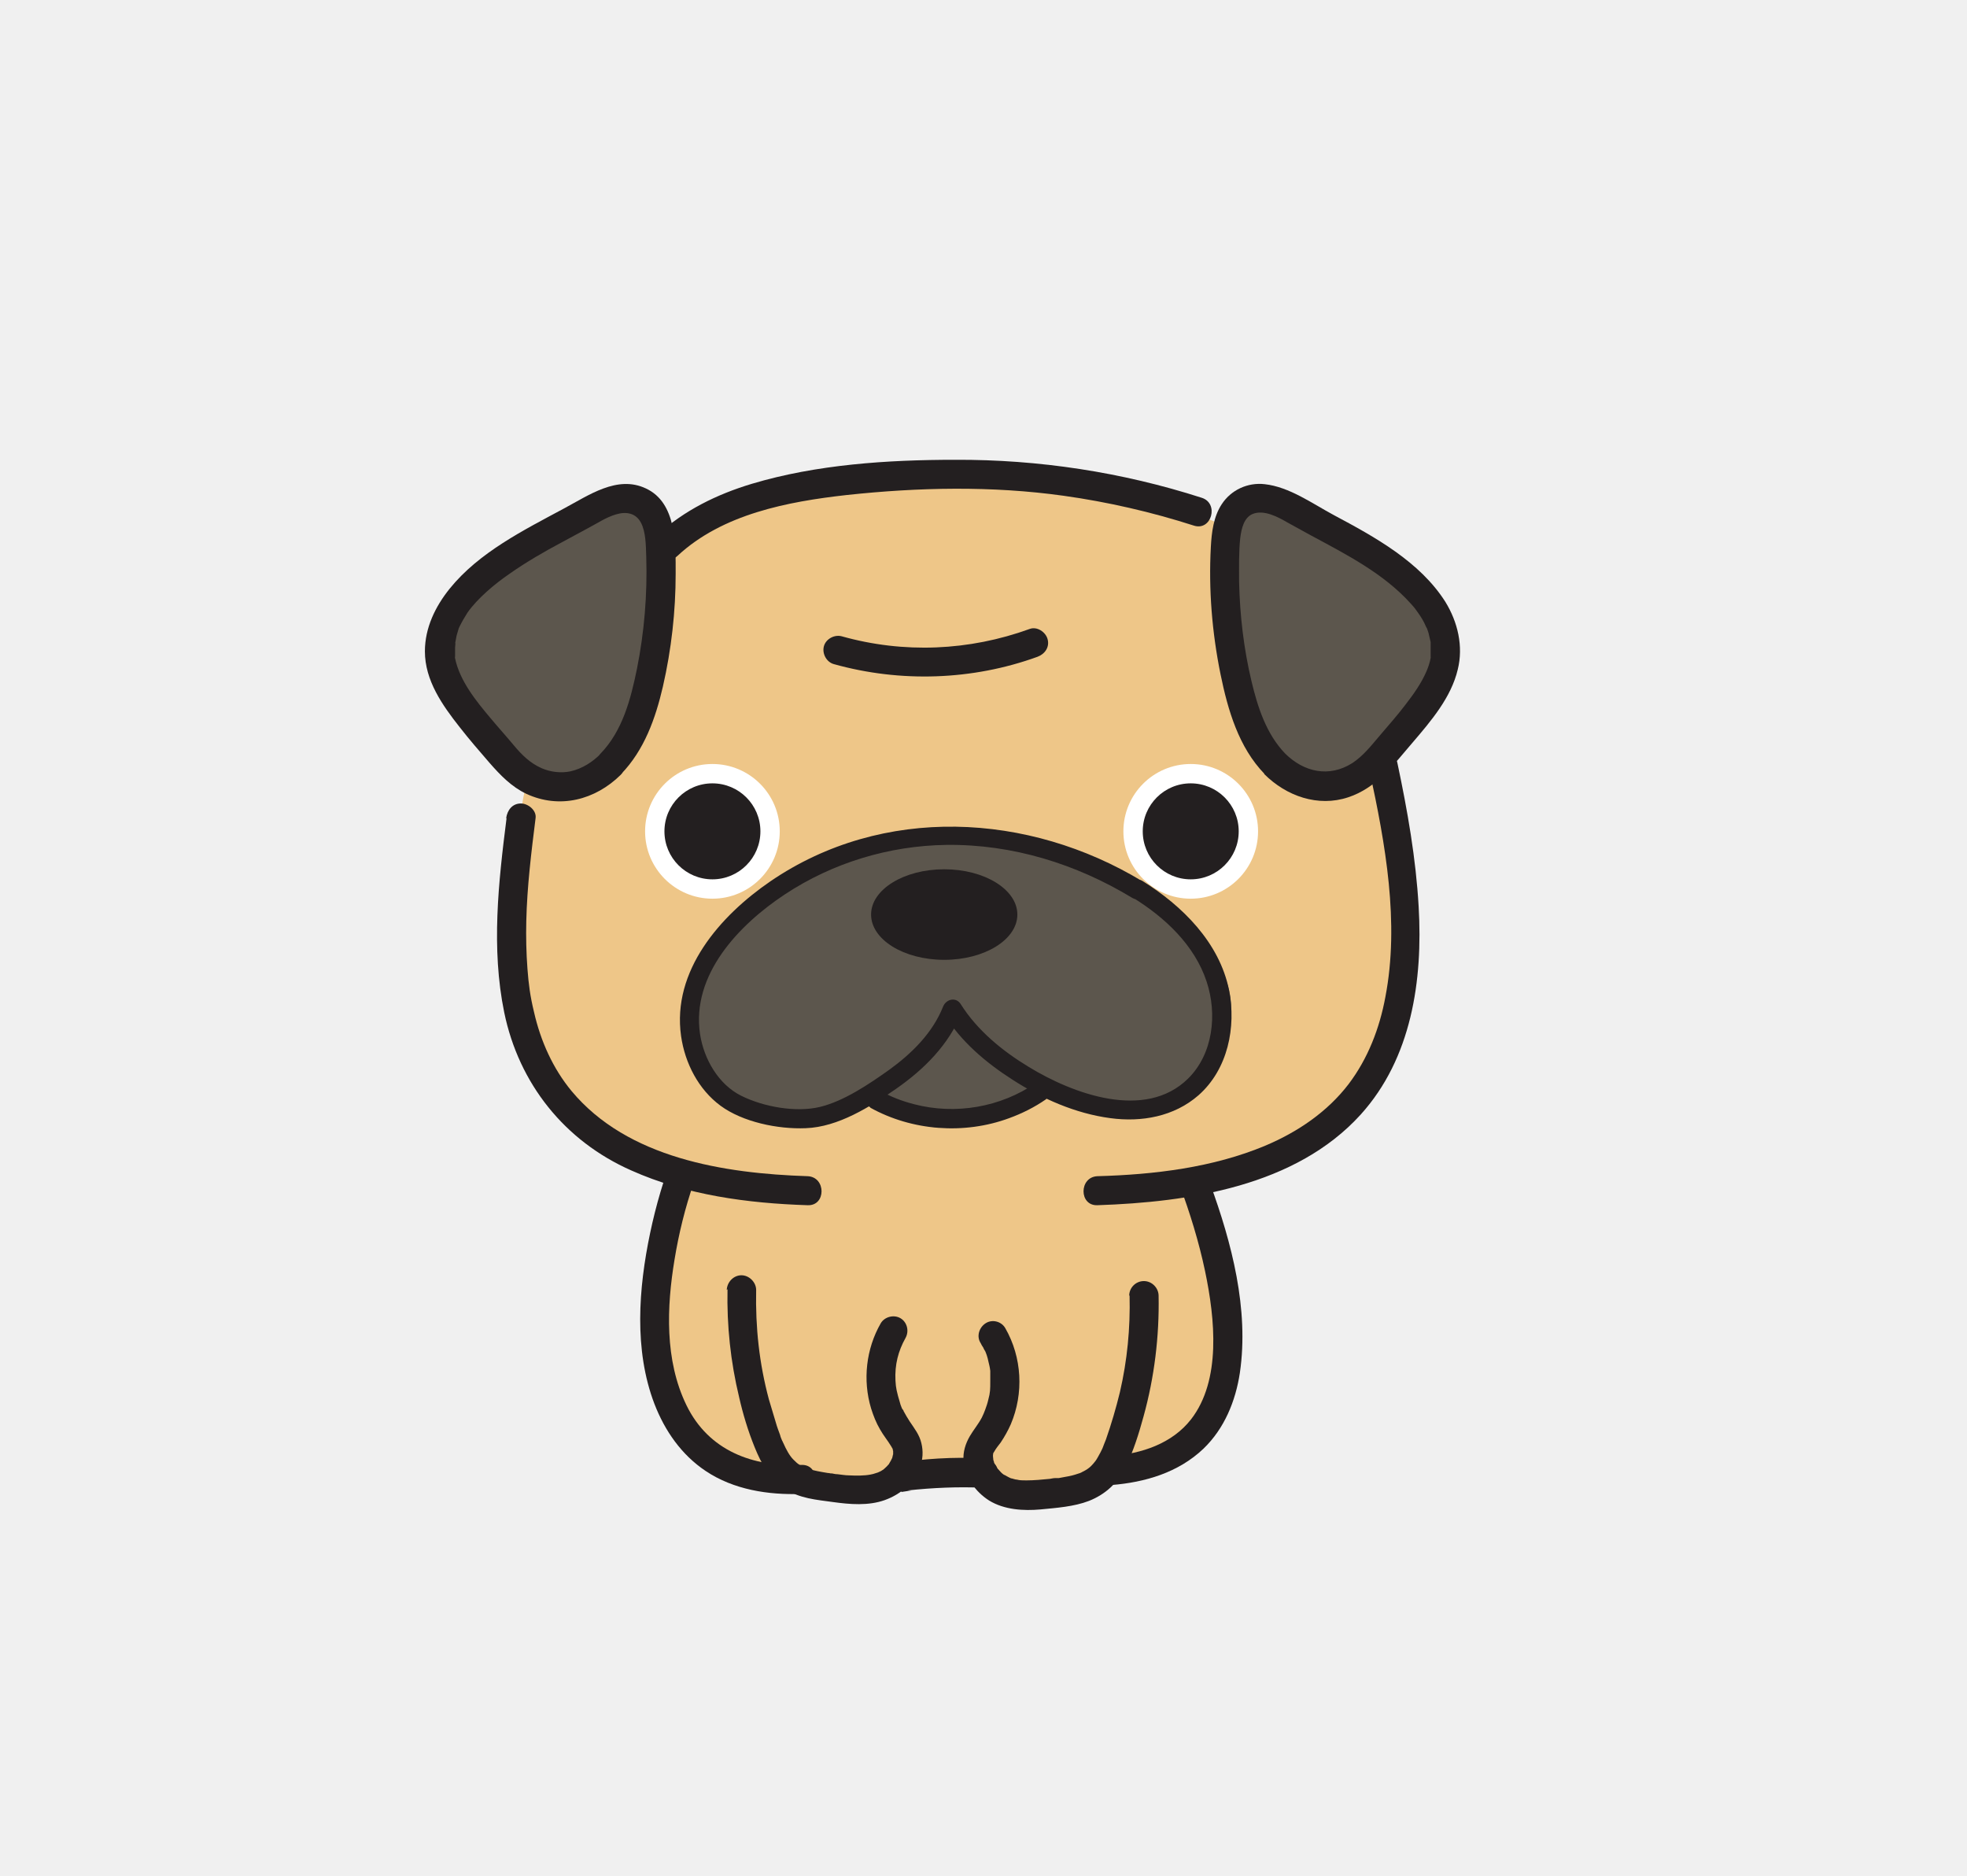
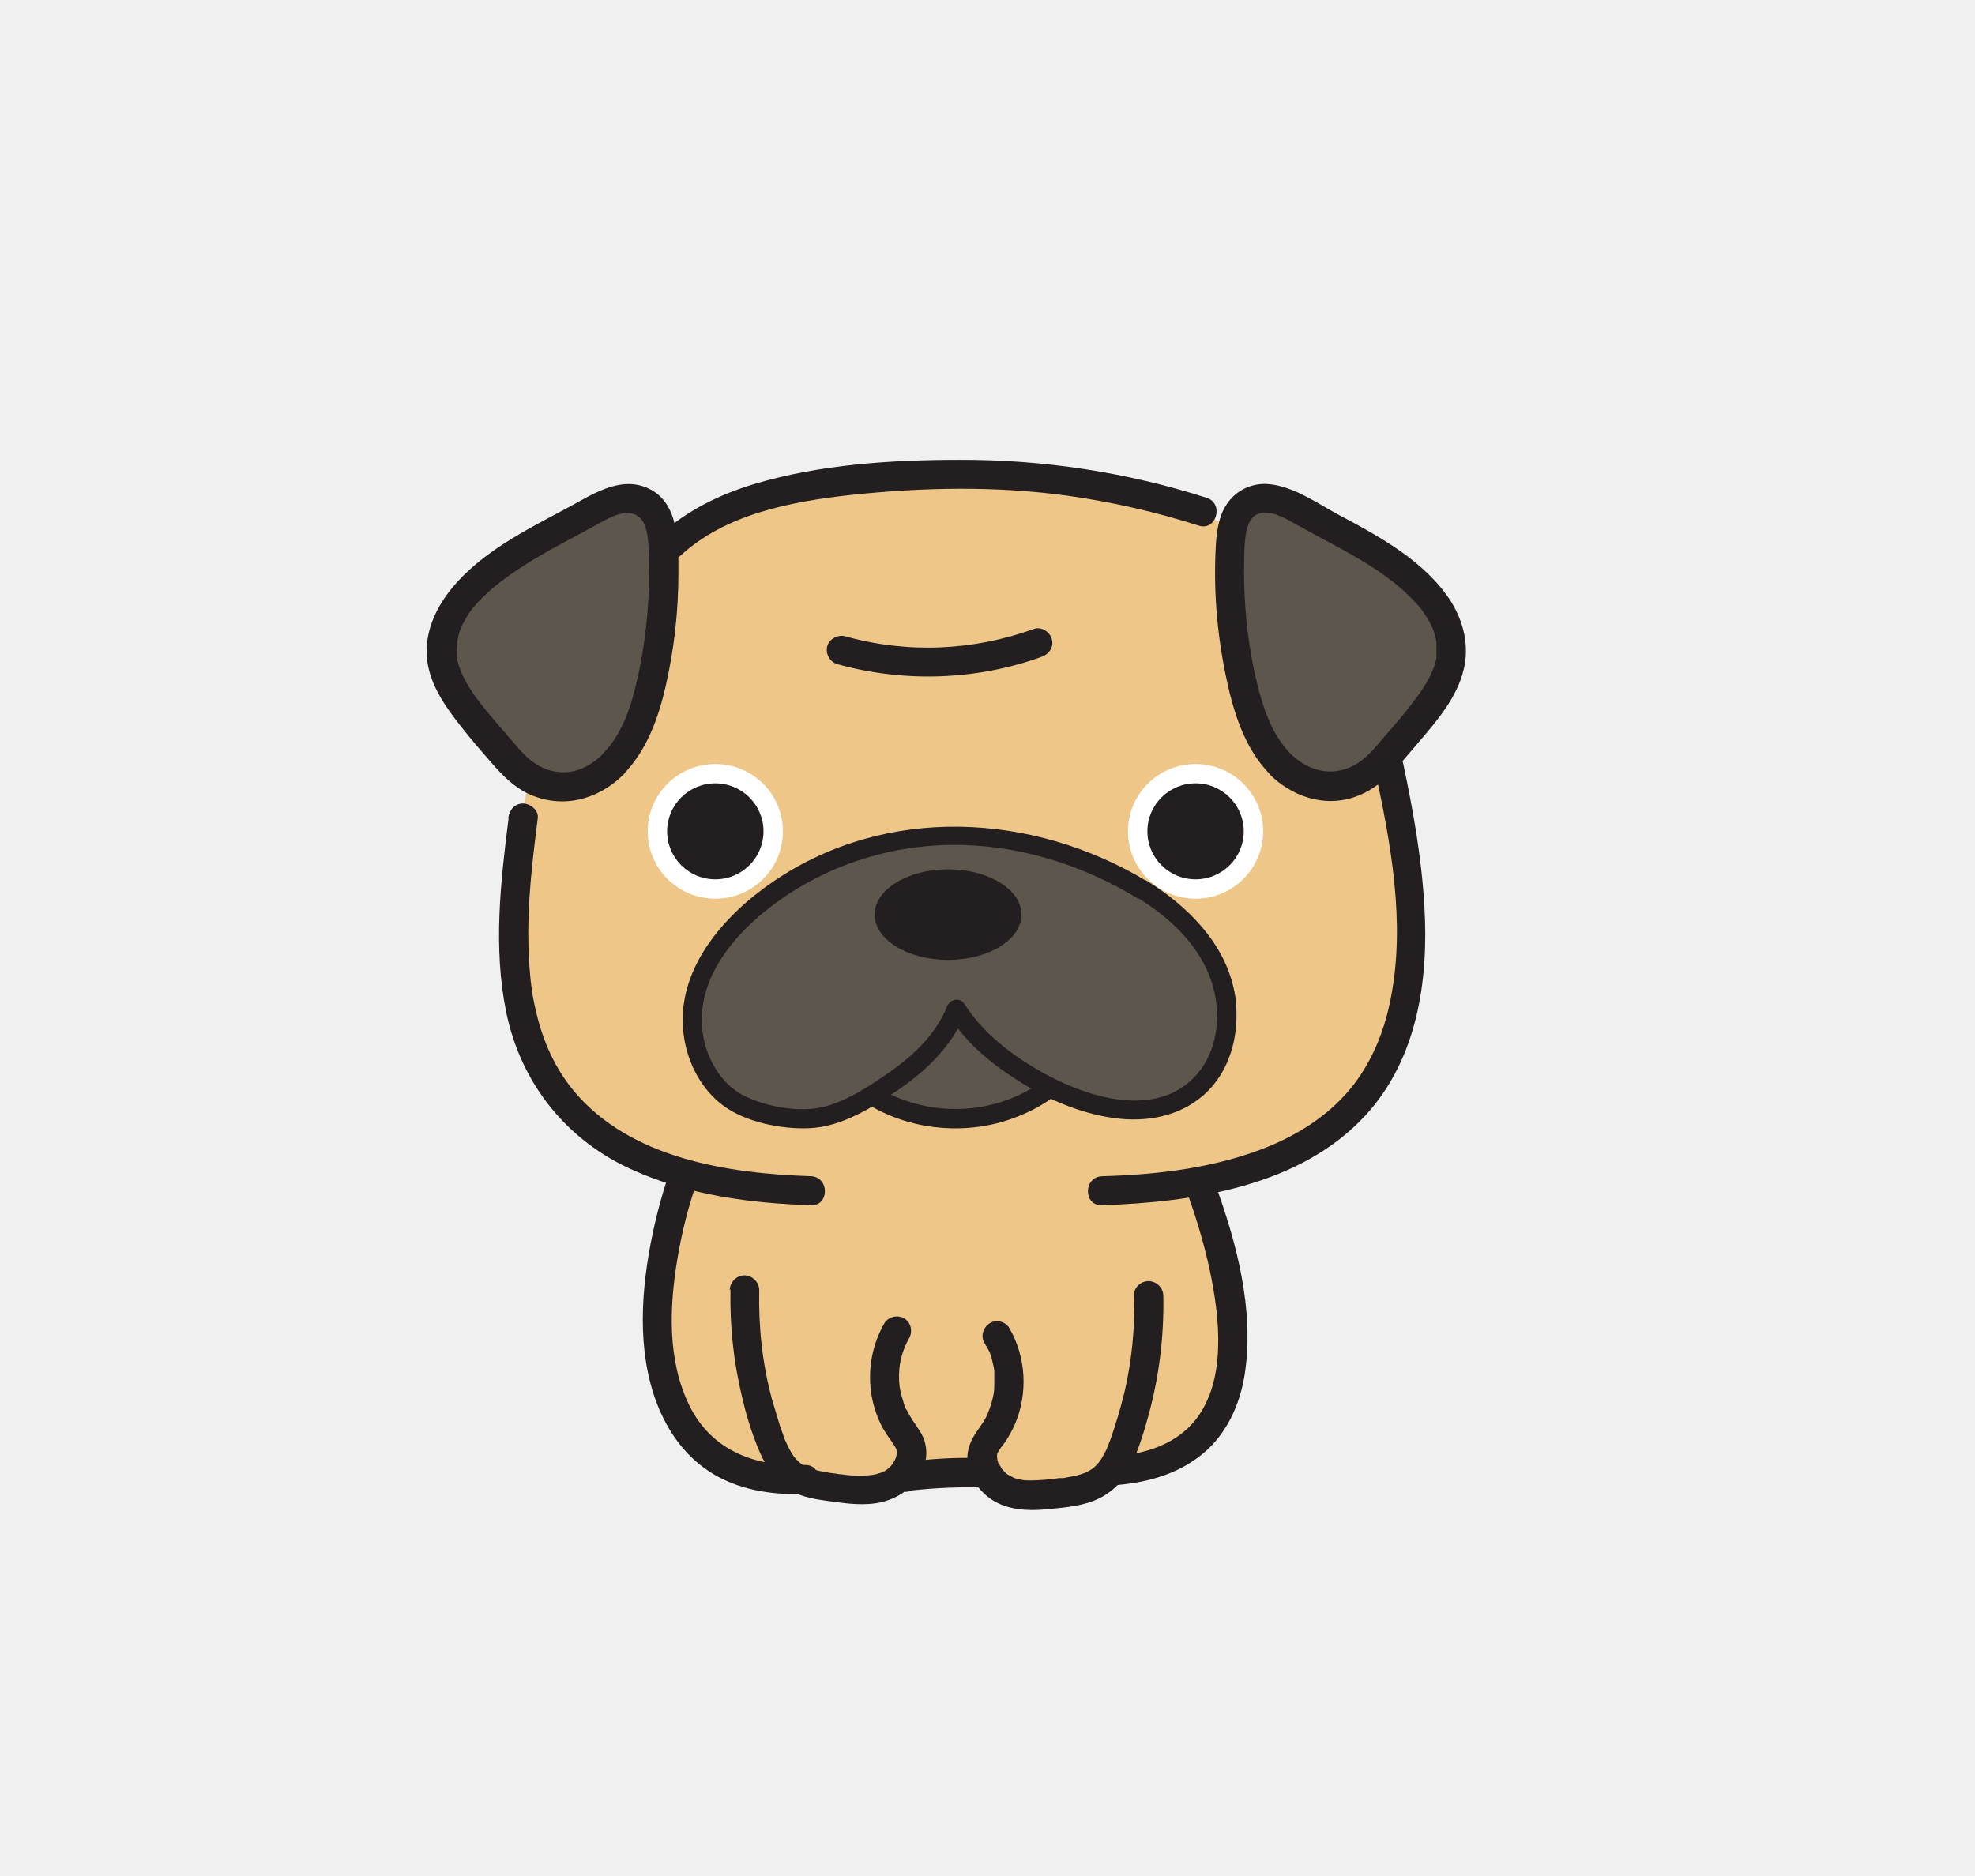
- <svg xmlns="http://www.w3.org/2000/svg" id="dog" version="1.1" viewBox="0 0 50.83 48.47">
-   <defs>
-     <style>
-       .st0 {
-         fill: #231f20;
-       }
- 
-       .st1 {
-         fill: #fff;
-       }
- 
-       .st2 {
-         fill: #5c564d;
-       }
- 
-       .st3 {
-         fill: #eec688;
-       }
-     </style>
-   </defs>
-   <g>
-     <g>
-       <path class="st3" d="M31.29,31.72c-.24-.76-.55-1.5-.83-2.15-.15-.34-.35-1.03-.66-1.25-1.08-1.64-2.91-2.78-4.86-3-2.02-.23-4.12.5-5.56,1.93-1.7,1.7-2.51,4.65-2.45,6.99.03,1.11.28,2.33,1.12,3.13.41.39.92.64,1.47.76.34.07.65.05.99.06.78.02,1.55.31,2.33.21.39-.05.71-.23,1.1-.27.45-.05.91-.13,1.33.05.26.11.41.29.72.37.32.09.65.12.98.09.45-.03.9-.16,1.29-.38.42-.23.78-.31,1.24-.47,2.78-.98,2.57-3.64,1.79-6.07Z" />
-       <g>
-         <path class="st0" d="M30.23,28.28c-1.32-2.09-3.69-3.43-6.17-3.38-2.15.04-4.33,1.08-5.58,2.86-.84,1.21-1.38,2.67-1.68,4.1s-.42,3.02.11,4.41c.27.7.7,1.32,1.33,1.74.72.48,1.61.62,2.47.59.48-.02.48-.77,0-.75-1.26.06-2.4-.37-2.97-1.54s-.51-2.55-.31-3.76c.22-1.35.66-2.68,1.35-3.86.9-1.55,2.45-2.57,4.21-2.91,2.55-.5,5.21.71,6.59,2.9.26.41.91.03.65-.38h0Z" />
-         <path class="st0" d="M29.57,28.6c.14.08.22.3.29.44.09.2.15.4.23.6.13.32.27.64.39.97.27.73.5,1.47.66,2.23.26,1.24.42,2.82-.36,3.83-.49.63-1.28.89-2.06.95-.48.04-.48.79,0,.75.87-.07,1.73-.32,2.38-.94.54-.52.83-1.23.94-1.96.24-1.64-.21-3.36-.77-4.89-.15-.4-.33-.82-.48-1.21-.2-.49-.35-1.13-.84-1.42-.42-.25-.79.4-.38.65h0Z" />
-       </g>
-     </g>
-     <g>
-       <path class="st0" d="M18.8,33.31c-.02.94.08,1.88.3,2.79.1.44.23.87.4,1.29s.38.81.77,1.07.83.29,1.26.35.91.1,1.33-.05.75-.44.91-.85c.08-.19.09-.42.04-.62-.05-.22-.18-.38-.3-.56-.06-.09-.11-.18-.16-.27,0-.02-.02-.04-.03-.05-.03-.05,0,0-.02-.04-.02-.05-.04-.1-.05-.15-.03-.1-.06-.2-.08-.3s-.02-.12-.03-.25c-.02-.41.07-.76.26-1.1.1-.18.04-.41-.13-.51s-.41-.04-.51.13c-.38.66-.47,1.47-.25,2.2.06.19.13.37.23.54.09.16.2.29.29.44.01.02.03.05.04.07,0,0-.01-.04,0,0,0,.02,0,.03.01.05,0,0,0-.06,0-.01,0,.04,0,.08,0,.12,0-.07-.01.03-.02.05,0,.02-.01.03-.02.05,0,0,.02-.05,0,0s-.04.07-.06.11c-.03.05.01,0-.03.04-.03.04-.07.07-.1.1-.05.04.01,0-.04.03-.03.02-.06.04-.09.05-.04.02-.02.01-.08.03-.05.02-.1.03-.15.04-.16.03-.36.03-.55.02-.1,0-.2-.02-.3-.03-.05,0-.09-.01-.14-.02-.03,0-.05,0-.08-.01.04,0-.01,0-.02,0-.18-.03-.37-.06-.55-.12-.02,0-.04-.01-.06-.02,0,0,.03.02,0,0s-.07-.04-.11-.06c-.08-.05-.1-.07-.18-.15-.1-.1-.19-.27-.26-.43.01.03-.02-.05-.03-.06-.02-.05-.04-.09-.05-.14-.04-.11-.08-.21-.11-.32-.06-.2-.12-.4-.18-.6-.25-.93-.35-1.86-.33-2.83,0-.2-.18-.38-.38-.38s-.37.17-.38.38h0Z" />
-       <path class="st0" d="M29.19,33.47c.02.85-.06,1.68-.25,2.5-.1.41-.22.82-.36,1.22-.03.07-.07.18-.09.23-.02.05-.08.16-.12.23-.05.09-.07.11-.12.17-.07.08-.11.11-.17.15-.03.02-.07.04-.11.06-.05.03,0,0-.06.03-.09.03-.18.06-.28.08-.09.02-.18.03-.27.05-.02,0-.04,0-.06,0,.05,0-.02,0-.02,0-.05,0-.1.01-.15.02-.2.02-.41.04-.61.04-.09,0-.17,0-.24-.02-.04,0-.09-.02-.13-.03-.02,0-.04-.01-.06-.02l-.04-.02s.02,0,0,0c-.03-.02-.06-.03-.09-.05-.02,0-.03-.02-.05-.03,0,0,.04.03,0,0s-.06-.06-.09-.09c-.01-.01-.02-.03-.04-.04-.04-.04.03.04,0,0-.02-.03-.04-.07-.07-.11-.03-.05,0,.02-.02-.04,0-.03-.02-.07-.03-.1.02.07,0-.04,0-.07,0-.07,0,.03,0-.04,0,0,.02-.06,0-.02,0-.02.02-.04.03-.06.05-.09.11-.16.17-.24.1-.15.19-.31.26-.47.34-.8.29-1.73-.14-2.48-.1-.18-.34-.24-.51-.13s-.24.34-.13.51c.02.04.04.08.07.12,0,.01.06.12.04.07.04.09.07.18.09.28.02.08.04.16.05.25,0-.06,0,0,0,.02,0,.03,0,.05,0,.08,0,.05,0,.1,0,.16,0,.21,0,.3-.05.48-.02.09-.05.18-.08.26-.04.1-.04.11-.09.21-.09.17-.21.31-.31.48-.11.19-.18.41-.16.63.04.43.3.8.66,1.03.39.24.89.27,1.33.23.41-.04.86-.07,1.25-.22.43-.17.75-.47.95-.88s.34-.86.46-1.3c.28-1.01.41-2.07.39-3.12,0-.2-.17-.38-.38-.38s-.38.17-.38.38h0Z" />
-     </g>
-     <path class="st0" d="M23.29,38.55c.09-.01.17-.03.26-.04h-.1c.65-.07,1.31-.1,1.96-.07.2,0,.38-.18.38-.38,0-.21-.16-.36-.38-.38-.78-.04-1.55.01-2.32.13-.09.01-.18.1-.22.17-.05.08-.07.2-.04.29s.09.18.17.22c.09.05.18.05.29.04h0Z" />
-   </g>
-   <g>
-     <path class="st3" d="M13.79,19.43c-.56,2.1-.68,4.32-.38,6.07.41,2.41,1.65,4.26,4.14,4.8,2.83.61,5.75.83,8.64.64,2.48-.16,5.07-.32,7.27-1.6.8-.46,1.53-1.06,2.02-1.84.61-.97.79-2.16.79-3.3,0-2.34-.72-4.63-1.64-6.79-.57-1.35-1.28-2.72-2.5-3.53-.78-.52-1.7-.76-2.62-.94-2.61-.53-5.29-.69-7.94-.46-1.19.1-2.39.29-3.45.81-2.2,1.09-3.61,3.53-4.32,6.15Z" />
-     <path class="st2" d="M12.25,14.87c-.44.42-.78,1-.77,1.61,0,.48.21.94.42,1.37.26.53.53,1.07.93,1.5s.95.77,1.54.79c.8.03,1.54-.53,1.95-1.22s.55-1.51.67-2.3c.15-.98.59-4.04-1.09-4-.55.01-1.18.71-1.63.98-.68.41-1.43.71-2.02,1.27Z" />
-     <path class="st2" d="M36.54,15.05c.44.42.78,1,.77,1.61,0,.48-.21.94-.42,1.37-.26.53-.53,1.07-.93,1.5s-.95.77-1.54.79c-.8.03-1.54-.53-1.95-1.22s-.55-1.51-.67-2.3c-.15-.98-.59-4.04,1.09-4,.55.01,1.18.71,1.63.98.68.41,1.43.71,2.02,1.27Z" />
-     <g>
-       <circle class="st1" cx="18.41" cy="21.48" r="1.74" />
-       <circle class="st0" cx="18.41" cy="21.48" r="1.24" />
-     </g>
-     <g>
-       <circle class="st1" cx="30.77" cy="21.48" r="1.74" />
-       <circle class="st0" cx="30.77" cy="21.48" r="1.24" />
-     </g>
-     <path class="st2" d="M17.97,25.82c-.18.87.18,1.82.87,2.39s1.65.76,2.52.55c.36-.09.72-.25,1.08-.19.26.04.49.18.73.29.92.42,2.04.36,2.9-.17.27-.16.52-.37.81-.46.66-.21,1.34.18,2.03.28.74.11,1.53-.16,2.06-.69,2.32-2.34-.66-4.58-2.68-5.36-1.18-.46-2.42-.81-3.68-.89-2.59-.15-6.06,1.42-6.64,4.24Z" />
-     <g>
-       <path class="st0" d="M17.51,14.36c1.16-1.08,2.85-1.4,4.37-1.57,1.86-.2,3.75-.24,5.61.02,1.14.16,2.27.42,3.36.77.46.15.66-.58.2-.72-2.05-.66-4.21-.99-6.37-.98-1.74,0-3.58.12-5.25.62-.9.27-1.76.69-2.45,1.33-.35.33.18.86.53.53h0Z" />
-       <path class="st0" d="M15.53,19.47c-.22.22-.48.39-.79.46-.24.05-.51.02-.74-.08-.3-.13-.52-.35-.72-.59s-.4-.46-.6-.7c-.38-.45-.8-.97-.92-1.55-.02-.08,0-.03,0-.01,0-.04,0-.07,0-.11,0-.05,0-.11,0-.16,0-.02.02-.17,0-.1.01-.07.03-.14.04-.21.02-.06.03-.11.05-.17,0-.01.03-.07,0,0,0-.02.02-.04.03-.07.06-.12.13-.24.2-.35.25-.36.7-.74,1.08-1,.44-.31.91-.58,1.38-.83.21-.11.42-.23.63-.34.25-.13.48-.29.75-.37s.51-.03.64.21.13.59.14.89c.03.97-.05,1.94-.24,2.89-.16.78-.37,1.6-.94,2.19-.34.35.19.88.53.53.6-.62.89-1.44,1.08-2.26.22-.96.33-1.94.33-2.92,0-.74.03-1.83-.77-2.2-.74-.35-1.48.18-2.12.52-1.04.56-2.19,1.13-2.95,2.07-.37.46-.64,1.01-.64,1.62,0,.75.45,1.39.9,1.96.25.32.51.62.77.92.28.32.57.62.95.8.86.4,1.78.16,2.44-.49.34-.34-.19-.87-.53-.53Z" />
-       <path class="st0" d="M13.09,21.14c-.21,1.66-.4,3.36-.06,5.02.38,1.84,1.56,3.32,3.28,4.08,1.43.64,3.01.85,4.56.9.48.02.48-.73,0-.75-2.15-.07-4.65-.46-6.1-2.2-.48-.58-.8-1.29-.97-2.04-.1-.41-.14-.72-.17-1.12s-.04-.82-.03-1.23c.02-.89.13-1.78.24-2.66.03-.2-.19-.38-.38-.38-.22,0-.35.17-.38.38h0Z" />
-       <path class="st0" d="M35.39,19.91c.41,1.89.78,3.93.41,5.85-.15.81-.45,1.59-.95,2.25-.55.72-1.32,1.24-2.15,1.59-1.36.57-2.88.75-4.34.79-.48.02-.48.77,0,.75,2.37-.08,5.12-.49,6.8-2.34,1.32-1.46,1.61-3.47,1.5-5.37-.07-1.25-.29-2.49-.55-3.72-.1-.47-.82-.27-.72.2h0Z" />
-       <path class="st0" d="M32.67,20c.57.57,1.39.86,2.17.6.73-.24,1.18-.85,1.66-1.41s1-1.17,1.17-1.89c.15-.6,0-1.23-.32-1.75-.66-1.04-1.83-1.68-2.88-2.24-.56-.3-1.15-.73-1.79-.8-.44-.05-.87.15-1.11.52-.21.32-.26.72-.28,1.1-.06,1.1.03,2.21.25,3.29.19.93.47,1.89,1.14,2.58.34.35.87-.18.53-.53-.49-.51-.71-1.2-.87-1.87-.2-.84-.3-1.7-.32-2.56,0-.37-.01-.79.03-1.14.03-.25.1-.53.32-.62.29-.12.66.08.9.22.2.11.4.22.6.33.93.5,1.89.99,2.59,1.77.1.11.12.14.19.24.07.1.14.21.19.33.01.03.03.05.04.08,0-.02-.02-.06,0,0,.02.06.04.11.05.17s.03.11.04.17c0,.01,0,.07,0,0,0,.04,0,.07,0,.11,0,.06,0,.12,0,.18,0,.03,0,.06,0,.09,0,.07.02-.09,0,.03s-.07.26-.11.35c-.13.3-.32.57-.52.83-.21.28-.45.55-.68.82s-.43.53-.72.72c-.59.37-1.24.24-1.74-.26-.34-.34-.87.19-.53.53Z" />
-       <g>
-         <ellipse class="st0" cx="24.4" cy="23.63" rx="1.89" ry="1.17" />
-         <path class="st0" d="M29.52,22.77c-2.94-1.78-6.71-1.98-9.61,0-1.3.89-2.55,2.31-2.31,4,.1.7.45,1.38,1.02,1.8s1.48.61,2.2.58c.84-.03,1.66-.55,2.34-1.02.73-.51,1.36-1.14,1.7-1.98l-.46.06c.43.7,1.08,1.25,1.77,1.69.76.49,1.62.87,2.52.99.81.11,1.65-.04,2.28-.59.76-.67.98-1.76.79-2.72-.25-1.23-1.21-2.18-2.24-2.82-.27-.17-.53.26-.25.43.83.51,1.6,1.23,1.91,2.17.28.84.17,1.87-.48,2.51-1.11,1.09-2.98.39-4.11-.3-.68-.41-1.33-.94-1.76-1.62-.12-.2-.38-.14-.46.06-.27.68-.81,1.21-1.39,1.63-.52.37-1.17.81-1.79.96s-1.46,0-2.04-.29-.96-.94-1.06-1.59c-.23-1.54,1.01-2.83,2.19-3.61,1.24-.82,2.7-1.26,4.18-1.28,1.7-.02,3.35.49,4.8,1.37.28.17.53-.27.25-.43Z" />
-         <path class="st0" d="M22.49,28.62c1.08.6,2.43.7,3.59.27.33-.12.65-.28.94-.48.11-.08.16-.22.09-.34-.06-.11-.23-.17-.34-.09-.91.63-2.08.83-3.15.55-.31-.08-.6-.19-.88-.35s-.53.28-.25.43h0Z" />
-       </g>
-       <path class="st0" d="M21.55,17.16c1.72.48,3.58.42,5.26-.19.19-.07.32-.25.26-.46-.05-.18-.27-.33-.46-.26-1.57.57-3.26.64-4.86.19-.19-.05-.41.07-.46.26s.07.41.26.46h0Z" />
-     </g>
-   </g>
+ <svg xmlns="http://www.w3.org/2000/svg" width="80" height="76" viewBox="0 0 80 76" fill="none">
+   <path d="M49.247 49.737C48.87 48.546 48.382 47.385 47.941 46.366C47.705 45.833 47.39 44.751 46.902 44.406C45.203 41.835 42.322 40.047 39.253 39.702C36.074 39.342 32.769 40.486 30.503 42.728C27.827 45.394 26.552 50.02 26.646 53.689C26.694 55.429 27.087 57.342 28.409 58.596C29.055 59.208 29.857 59.6 30.723 59.788C31.258 59.898 31.746 59.867 32.281 59.882C33.509 59.913 34.721 60.368 35.948 60.211C36.562 60.133 37.066 59.851 37.679 59.788C38.388 59.71 39.112 59.584 39.773 59.867C40.182 60.039 40.418 60.321 40.906 60.447C41.409 60.588 41.929 60.635 42.448 60.588C43.156 60.541 43.865 60.337 44.478 59.992C45.139 59.631 45.706 59.506 46.43 59.255C50.805 57.718 50.475 53.547 49.247 49.737Z" fill="#EEC688" />
+   <path d="M47.578 44.343C45.501 41.066 41.771 38.965 37.868 39.043C34.484 39.106 31.053 40.737 29.085 43.528C27.764 45.425 26.914 47.714 26.441 49.956C25.969 52.199 25.78 54.692 26.614 56.871C27.04 57.969 27.716 58.941 28.708 59.599C29.841 60.352 31.242 60.572 32.595 60.525C33.351 60.493 33.351 59.317 32.595 59.349C30.612 59.443 28.818 58.768 27.921 56.934C27.024 55.099 27.118 52.935 27.433 51.038C27.779 48.921 28.472 46.836 29.558 44.986C30.974 42.555 33.414 40.956 36.184 40.423C40.197 39.639 44.384 41.536 46.556 44.97C46.965 45.613 47.988 45.017 47.578 44.374V44.343Z" fill="#231F20" />
+   <path d="M46.54 44.846C46.761 44.971 46.886 45.316 46.997 45.535C47.138 45.849 47.233 46.163 47.358 46.476C47.563 46.978 47.783 47.48 47.972 47.997C48.397 49.142 48.759 50.302 49.011 51.494C49.42 53.438 49.672 55.916 48.444 57.499C47.673 58.487 46.43 58.895 45.202 58.989C44.447 59.051 44.447 60.227 45.202 60.165C46.572 60.055 47.925 59.663 48.948 58.691C49.798 57.876 50.255 56.762 50.428 55.618C50.805 53.046 50.097 50.349 49.216 47.95C48.98 47.323 48.696 46.664 48.46 46.053C48.145 45.285 47.909 44.281 47.138 43.826C46.477 43.434 45.895 44.454 46.54 44.846Z" fill="#231F20" />
+   <path d="M29.589 52.23C29.558 53.704 29.715 55.178 30.061 56.605C30.219 57.295 30.423 57.969 30.691 58.628C30.958 59.286 31.289 59.898 31.903 60.306C32.517 60.713 33.209 60.76 33.886 60.854C34.562 60.949 35.318 61.011 35.979 60.776C36.64 60.541 37.159 60.086 37.411 59.443C37.537 59.145 37.553 58.785 37.474 58.471C37.395 58.126 37.191 57.875 37.002 57.593C36.908 57.452 36.829 57.311 36.75 57.17C36.75 57.138 36.719 57.107 36.703 57.091C36.656 57.013 36.703 57.091 36.672 57.029C36.64 56.95 36.609 56.872 36.593 56.793C36.546 56.636 36.498 56.48 36.467 56.323C36.435 56.166 36.435 56.135 36.42 55.931C36.388 55.288 36.53 54.739 36.829 54.206C36.986 53.924 36.892 53.563 36.624 53.407C36.357 53.25 35.979 53.344 35.822 53.61C35.224 54.645 35.082 55.915 35.428 57.06C35.523 57.358 35.633 57.64 35.79 57.907C35.932 58.157 36.105 58.361 36.247 58.596C36.262 58.628 36.294 58.675 36.309 58.706C36.309 58.738 36.309 58.753 36.325 58.785C36.325 58.785 36.325 58.691 36.325 58.769C36.325 58.832 36.325 58.894 36.325 58.957C36.325 58.847 36.309 59.004 36.294 59.035C36.294 59.067 36.278 59.083 36.262 59.114C36.231 59.192 36.199 59.224 36.168 59.286C36.121 59.365 36.184 59.286 36.121 59.349C36.074 59.412 36.011 59.459 35.963 59.506C35.885 59.569 35.979 59.506 35.9 59.553C35.853 59.584 35.806 59.616 35.759 59.631C35.696 59.663 35.727 59.647 35.633 59.678C35.554 59.71 35.475 59.725 35.397 59.741C35.145 59.788 34.83 59.788 34.531 59.773C34.374 59.773 34.216 59.741 34.059 59.725C33.98 59.725 33.917 59.71 33.839 59.694C33.791 59.694 33.76 59.694 33.713 59.678C33.776 59.678 33.697 59.678 33.681 59.678C33.398 59.631 33.099 59.584 32.816 59.49C32.784 59.49 32.753 59.475 32.721 59.459C32.674 59.428 32.611 59.396 32.548 59.365C32.422 59.286 32.391 59.255 32.265 59.13C32.107 58.973 31.966 58.706 31.855 58.455C31.871 58.502 31.824 58.377 31.808 58.361C31.777 58.283 31.745 58.22 31.73 58.142C31.667 57.969 31.604 57.812 31.556 57.64C31.462 57.326 31.368 57.013 31.273 56.699C30.88 55.241 30.722 53.783 30.754 52.262C30.754 51.948 30.471 51.666 30.156 51.666C29.841 51.666 29.573 51.933 29.558 52.262L29.589 52.23Z" fill="#231F20" />
+   <path d="M45.942 52.48C45.973 53.813 45.847 55.115 45.548 56.401C45.391 57.043 45.202 57.686 44.982 58.313C44.935 58.423 44.872 58.596 44.84 58.674C44.809 58.752 44.714 58.925 44.651 59.035C44.573 59.176 44.541 59.207 44.462 59.301C44.352 59.427 44.289 59.474 44.195 59.536C44.148 59.568 44.085 59.599 44.022 59.63C43.943 59.678 44.022 59.63 43.927 59.678C43.786 59.725 43.644 59.772 43.487 59.803C43.345 59.834 43.203 59.85 43.062 59.881C43.03 59.881 42.999 59.881 42.967 59.881C43.046 59.881 42.936 59.881 42.936 59.881C42.857 59.881 42.778 59.897 42.7 59.913C42.385 59.944 42.054 59.975 41.74 59.975C41.598 59.975 41.472 59.975 41.362 59.944C41.299 59.944 41.22 59.913 41.157 59.897C41.126 59.897 41.094 59.881 41.063 59.866L41 59.834C40.953 59.803 40.906 59.787 40.858 59.756C40.827 59.756 40.811 59.725 40.779 59.709C40.717 59.662 40.685 59.615 40.638 59.568C40.622 59.552 40.606 59.521 40.575 59.505C40.512 59.442 40.622 59.568 40.575 59.505C40.544 59.458 40.512 59.395 40.465 59.333C40.418 59.254 40.465 59.364 40.433 59.27C40.433 59.223 40.402 59.16 40.386 59.113C40.418 59.223 40.386 59.05 40.386 59.003C40.386 58.894 40.386 59.05 40.386 58.941C40.386 58.941 40.418 58.846 40.386 58.909C40.386 58.878 40.418 58.846 40.433 58.815C40.512 58.674 40.606 58.564 40.701 58.439C40.858 58.204 41 57.953 41.11 57.702C41.645 56.447 41.566 54.989 40.89 53.813C40.732 53.531 40.355 53.437 40.087 53.609C39.819 53.782 39.709 54.143 39.882 54.409C39.914 54.472 39.945 54.535 39.993 54.597C39.993 54.613 40.087 54.785 40.056 54.707C40.118 54.848 40.166 54.989 40.197 55.146C40.229 55.272 40.26 55.397 40.276 55.538C40.276 55.444 40.276 55.538 40.276 55.569C40.276 55.617 40.276 55.648 40.276 55.695C40.276 55.773 40.276 55.852 40.276 55.946C40.276 56.275 40.276 56.416 40.197 56.698C40.166 56.84 40.118 56.981 40.071 57.106C40.008 57.263 40.008 57.279 39.93 57.435C39.788 57.702 39.599 57.921 39.442 58.188C39.269 58.486 39.158 58.831 39.19 59.176C39.253 59.85 39.662 60.43 40.229 60.791C40.843 61.167 41.629 61.214 42.322 61.151C42.967 61.089 43.675 61.042 44.289 60.806C44.966 60.54 45.47 60.07 45.785 59.427C46.099 58.784 46.32 58.078 46.508 57.388C46.949 55.805 47.154 54.143 47.122 52.496C47.122 52.183 46.855 51.9 46.524 51.9C46.194 51.9 45.926 52.167 45.926 52.496L45.942 52.48Z" fill="#231F20" />
+   <path d="M36.656 60.446C36.798 60.43 36.924 60.399 37.066 60.383H36.908C37.931 60.273 38.97 60.226 39.993 60.273C40.308 60.273 40.591 59.991 40.591 59.678C40.591 59.348 40.339 59.113 39.993 59.082C38.765 59.019 37.553 59.097 36.342 59.286C36.2 59.301 36.058 59.442 35.995 59.552C35.917 59.678 35.885 59.866 35.932 60.007C35.98 60.148 36.074 60.289 36.2 60.352C36.342 60.43 36.483 60.43 36.656 60.415V60.446Z" fill="#231F20" />
+   <path d="M21.704 30.466C20.823 33.759 20.634 37.24 21.106 39.984C21.751 43.763 23.703 46.663 27.622 47.51C32.076 48.466 36.672 48.811 41.22 48.513C45.123 48.263 49.2 48.012 52.662 46.005C53.921 45.283 55.07 44.343 55.841 43.12C56.801 41.599 57.085 39.733 57.085 37.945C57.085 34.276 55.952 30.686 54.504 27.299C53.606 25.182 52.489 23.034 50.569 21.764C49.341 20.948 47.893 20.572 46.445 20.29C42.338 19.459 38.12 19.208 33.949 19.569C32.076 19.725 30.187 20.023 28.519 20.839C25.056 22.548 22.837 26.374 21.72 30.482L21.704 30.466Z" fill="#EEC688" />
+   <path d="M19.28 23.316C18.587 23.974 18.052 24.884 18.068 25.84C18.068 26.593 18.398 27.314 18.729 27.988C19.138 28.819 19.563 29.666 20.192 30.34C20.822 31.015 21.688 31.548 22.616 31.579C23.875 31.626 25.04 30.748 25.685 29.666C26.331 28.584 26.551 27.298 26.74 26.06C26.976 24.523 27.668 19.725 25.024 19.788C24.159 19.803 23.167 20.901 22.459 21.324C21.389 21.967 20.208 22.438 19.28 23.316Z" fill="#5C564D" />
+   <path d="M57.51 23.597C58.202 24.256 58.737 25.165 58.722 26.121C58.722 26.874 58.391 27.595 58.061 28.27C57.651 29.101 57.227 29.947 56.597 30.622C55.968 31.296 55.102 31.829 54.173 31.86C52.914 31.907 51.749 31.029 51.104 29.947C50.459 28.865 50.239 27.58 50.05 26.341C49.814 24.804 49.121 20.006 51.765 20.069C52.631 20.085 53.622 21.182 54.331 21.606C55.401 22.248 56.581 22.719 57.51 23.597Z" fill="#5C564D" />
+   <path d="M28.975 36.408C30.487 36.408 31.713 35.186 31.713 33.679C31.713 32.173 30.487 30.951 28.975 30.951C27.462 30.951 26.236 32.173 26.236 33.679C26.236 35.186 27.462 36.408 28.975 36.408Z" fill="white" />
+   <path d="M28.975 35.623C30.053 35.623 30.927 34.752 30.927 33.679C30.927 32.605 30.053 31.734 28.975 31.734C27.897 31.734 27.023 32.605 27.023 33.679C27.023 34.752 27.897 35.623 28.975 35.623Z" fill="#231F20" />
+   <path d="M48.428 36.408C49.94 36.408 51.166 35.186 51.166 33.679C51.166 32.173 49.94 30.951 48.428 30.951C46.916 30.951 45.69 32.173 45.69 33.679C45.69 35.186 46.916 36.408 48.428 36.408Z" fill="white" />
+   <path d="M48.428 35.623C49.506 35.623 50.38 34.752 50.38 33.679C50.38 32.605 49.506 31.734 48.428 31.734C47.35 31.734 46.477 32.605 46.477 33.679C46.477 34.752 47.35 35.623 48.428 35.623Z" fill="#231F20" />
+   <path d="M28.282 40.484C27.999 41.848 28.566 43.338 29.652 44.231C30.738 45.125 32.249 45.423 33.618 45.094C34.184 44.953 34.751 44.702 35.318 44.796C35.727 44.859 36.089 45.078 36.467 45.251C37.914 45.909 39.677 45.815 41.031 44.984C41.456 44.733 41.849 44.404 42.306 44.263C43.344 43.934 44.415 44.545 45.501 44.702C46.665 44.874 47.909 44.451 48.743 43.62C52.394 39.951 47.704 36.439 44.525 35.216C42.668 34.494 40.716 33.946 38.733 33.82C34.657 33.585 29.195 36.047 28.282 40.468V40.484Z" fill="#5C564D" />
+   <path d="M27.559 22.516C29.384 20.823 32.044 20.321 34.437 20.054C37.364 19.741 40.339 19.678 43.266 20.085C45.06 20.336 46.839 20.744 48.554 21.293C49.278 21.528 49.593 20.383 48.869 20.164C45.642 19.129 42.243 18.612 38.843 18.627C36.105 18.627 33.209 18.816 30.581 19.599C29.164 20.023 27.811 20.681 26.724 21.685C26.174 22.202 27.008 23.033 27.559 22.516Z" fill="#231F20" />
+   <path d="M24.442 30.528C24.096 30.873 23.687 31.14 23.199 31.25C22.821 31.328 22.396 31.281 22.034 31.124C21.562 30.92 21.216 30.575 20.901 30.199C20.586 29.823 20.272 29.478 19.957 29.101C19.359 28.396 18.698 27.58 18.509 26.671C18.477 26.546 18.509 26.624 18.509 26.655C18.509 26.593 18.509 26.546 18.509 26.483C18.509 26.404 18.509 26.31 18.509 26.232C18.509 26.201 18.54 25.965 18.509 26.075C18.525 25.965 18.556 25.856 18.572 25.746C18.603 25.652 18.619 25.573 18.651 25.479C18.651 25.464 18.698 25.369 18.651 25.479C18.651 25.448 18.682 25.417 18.698 25.369C18.792 25.181 18.902 24.993 19.012 24.821C19.406 24.256 20.114 23.66 20.712 23.253C21.405 22.767 22.145 22.343 22.884 21.951C23.215 21.779 23.545 21.591 23.876 21.418C24.269 21.214 24.631 20.963 25.056 20.838C25.481 20.713 25.859 20.791 26.064 21.167C26.268 21.544 26.268 22.093 26.284 22.563C26.331 24.084 26.205 25.605 25.906 27.094C25.654 28.317 25.324 29.603 24.427 30.528C23.892 31.077 24.726 31.908 25.261 31.359C26.205 30.387 26.662 29.101 26.961 27.816C27.307 26.31 27.48 24.774 27.48 23.237C27.48 22.077 27.527 20.368 26.268 19.788C25.103 19.239 23.939 20.07 22.931 20.603C21.295 21.481 19.485 22.375 18.288 23.849C17.706 24.57 17.281 25.432 17.281 26.389C17.281 27.565 17.989 28.568 18.698 29.462C19.091 29.964 19.5 30.434 19.91 30.904C20.35 31.406 20.807 31.877 21.405 32.159C22.758 32.786 24.206 32.41 25.245 31.391C25.78 30.858 24.946 30.026 24.411 30.56L24.442 30.528Z" fill="#231F20" />
+   <path d="M20.602 33.147C20.272 35.749 19.973 38.415 20.508 41.018C21.106 43.903 22.963 46.224 25.67 47.415C27.921 48.419 30.408 48.748 32.847 48.826C33.603 48.858 33.603 47.682 32.847 47.65C29.463 47.541 25.529 46.929 23.247 44.201C22.491 43.291 21.987 42.178 21.72 41.002C21.562 40.359 21.5 39.873 21.452 39.246C21.405 38.619 21.389 37.96 21.405 37.317C21.437 35.922 21.61 34.526 21.783 33.147C21.83 32.833 21.484 32.551 21.185 32.551C20.838 32.551 20.634 32.817 20.587 33.147H20.602Z" fill="#231F20" />
+   <path d="M55.699 31.218C56.345 34.182 56.927 37.38 56.345 40.391C56.108 41.661 55.636 42.884 54.849 43.919C53.984 45.048 52.772 45.863 51.466 46.412C49.325 47.306 46.933 47.588 44.635 47.651C43.88 47.682 43.88 48.858 44.635 48.827C48.365 48.701 52.693 48.058 55.337 45.157C57.415 42.868 57.871 39.717 57.698 36.737C57.588 34.778 57.242 32.833 56.833 30.905C56.675 30.168 55.542 30.481 55.699 31.218Z" fill="#231F20" />
+   <path d="M51.418 31.36C52.315 32.253 53.606 32.708 54.834 32.3C55.983 31.924 56.691 30.968 57.446 30.09C58.202 29.211 59.02 28.255 59.288 27.126C59.524 26.185 59.288 25.197 58.784 24.382C57.745 22.751 55.904 21.748 54.251 20.87C53.37 20.399 52.441 19.725 51.434 19.615C50.742 19.537 50.065 19.851 49.687 20.431C49.356 20.933 49.278 21.56 49.246 22.155C49.152 23.88 49.294 25.621 49.64 27.314C49.939 28.772 50.38 30.278 51.434 31.36C51.969 31.908 52.803 31.077 52.268 30.529C51.497 29.729 51.151 28.647 50.899 27.596C50.584 26.279 50.427 24.931 50.395 23.582C50.395 23.002 50.38 22.344 50.443 21.795C50.49 21.403 50.6 20.964 50.946 20.823C51.403 20.635 51.985 20.948 52.363 21.168C52.677 21.34 52.992 21.513 53.307 21.685C54.771 22.469 56.282 23.237 57.383 24.46C57.541 24.633 57.572 24.68 57.682 24.837C57.792 24.994 57.903 25.166 57.981 25.354C57.997 25.401 58.029 25.433 58.044 25.48C58.013 25.386 58.044 25.448 58.044 25.48C58.076 25.574 58.107 25.652 58.123 25.746C58.139 25.84 58.17 25.919 58.186 26.013C58.186 26.028 58.186 26.122 58.186 26.013C58.186 26.076 58.186 26.122 58.186 26.185C58.186 26.279 58.186 26.373 58.186 26.468C58.186 26.515 58.186 26.562 58.186 26.609C58.186 26.718 58.217 26.468 58.186 26.656C58.154 26.844 58.076 27.063 58.013 27.204C57.808 27.675 57.509 28.098 57.194 28.506C56.864 28.945 56.486 29.368 56.124 29.792C55.762 30.215 55.447 30.623 54.991 30.921C54.062 31.501 53.039 31.297 52.252 30.513C51.717 29.98 50.883 30.811 51.418 31.344V31.36Z" fill="#231F20" />
+   <path d="M38.402 38.886C40.045 38.886 41.377 38.065 41.377 37.051C41.377 36.038 40.045 35.217 38.402 35.217C36.76 35.217 35.428 36.038 35.428 37.051C35.428 38.065 36.76 38.886 38.402 38.886Z" fill="#231F20" />
+   <path d="M46.461 35.703C41.834 32.912 35.9 32.598 31.336 35.703C29.29 37.098 27.323 39.325 27.7 41.975C27.858 43.072 28.409 44.138 29.306 44.797C30.203 45.456 31.635 45.753 32.768 45.706C34.09 45.659 35.381 44.844 36.451 44.107C37.6 43.307 38.591 42.319 39.127 41.002L38.403 41.096C39.079 42.194 40.102 43.056 41.188 43.746C42.385 44.515 43.738 45.111 45.154 45.299C46.429 45.471 47.751 45.236 48.743 44.374C49.939 43.323 50.285 41.614 49.986 40.109C49.593 38.18 48.082 36.691 46.461 35.687C46.036 35.42 45.627 36.095 46.067 36.361C47.374 37.161 48.586 38.29 49.073 39.764C49.514 41.081 49.341 42.696 48.318 43.699C46.571 45.408 43.628 44.311 41.849 43.229C40.779 42.586 39.756 41.755 39.079 40.689C38.891 40.375 38.481 40.469 38.355 40.783C37.93 41.849 37.081 42.68 36.168 43.339C35.349 43.919 34.326 44.609 33.35 44.844C32.375 45.079 31.053 44.844 30.14 44.389C29.227 43.934 28.629 42.915 28.471 41.896C28.109 39.481 30.061 37.459 31.918 36.236C33.87 34.95 36.168 34.26 38.497 34.229C41.173 34.197 43.77 34.997 46.052 36.377C46.492 36.643 46.886 35.953 46.445 35.703H46.461Z" fill="#231F20" />
+   <path d="M35.397 44.876C37.097 45.816 39.221 45.973 41.047 45.299C41.566 45.111 42.07 44.86 42.526 44.546C42.7 44.421 42.778 44.201 42.668 44.013C42.574 43.841 42.306 43.747 42.133 43.872C40.701 44.86 38.859 45.173 37.175 44.734C36.688 44.609 36.231 44.437 35.79 44.186C35.35 43.935 34.956 44.625 35.397 44.86V44.876Z" fill="#231F20" />
+   <path d="M33.917 26.906C36.624 27.658 39.552 27.564 42.196 26.608C42.495 26.498 42.7 26.216 42.605 25.886C42.526 25.604 42.18 25.369 41.881 25.479C39.41 26.372 36.75 26.482 34.232 25.777C33.933 25.698 33.587 25.886 33.508 26.184C33.429 26.482 33.618 26.827 33.917 26.906Z" fill="#231F20" />
</svg>
